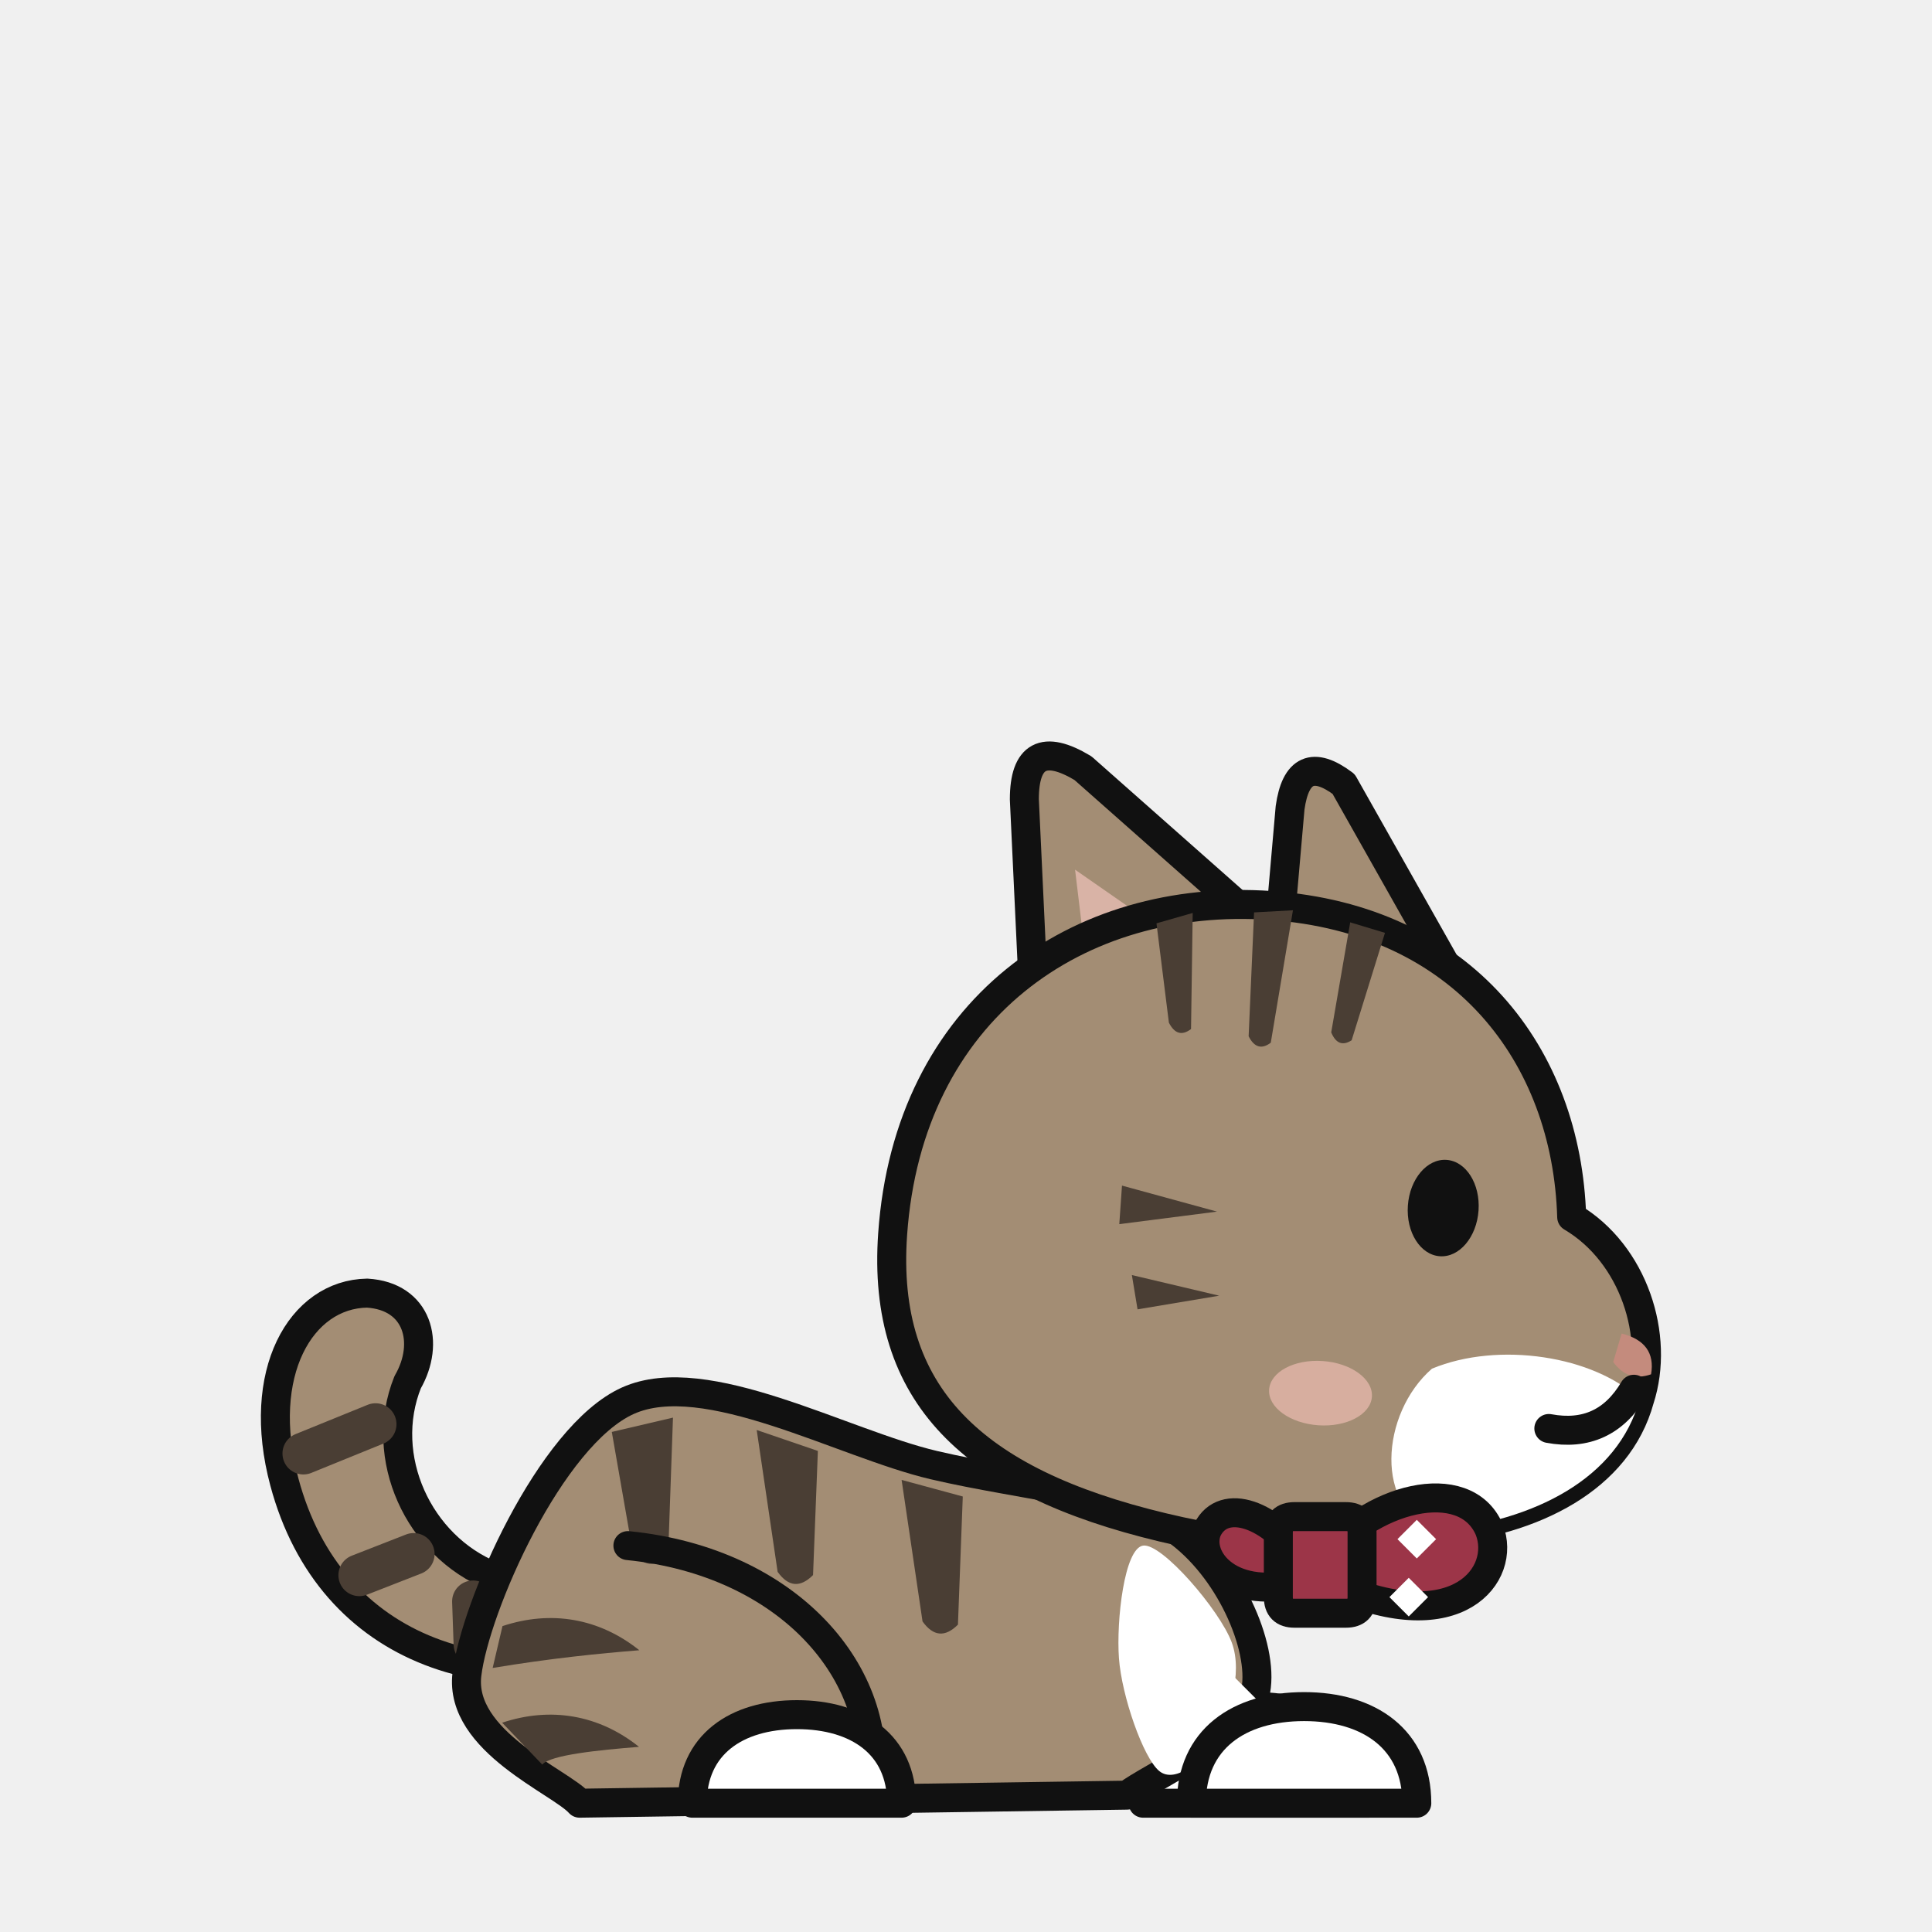
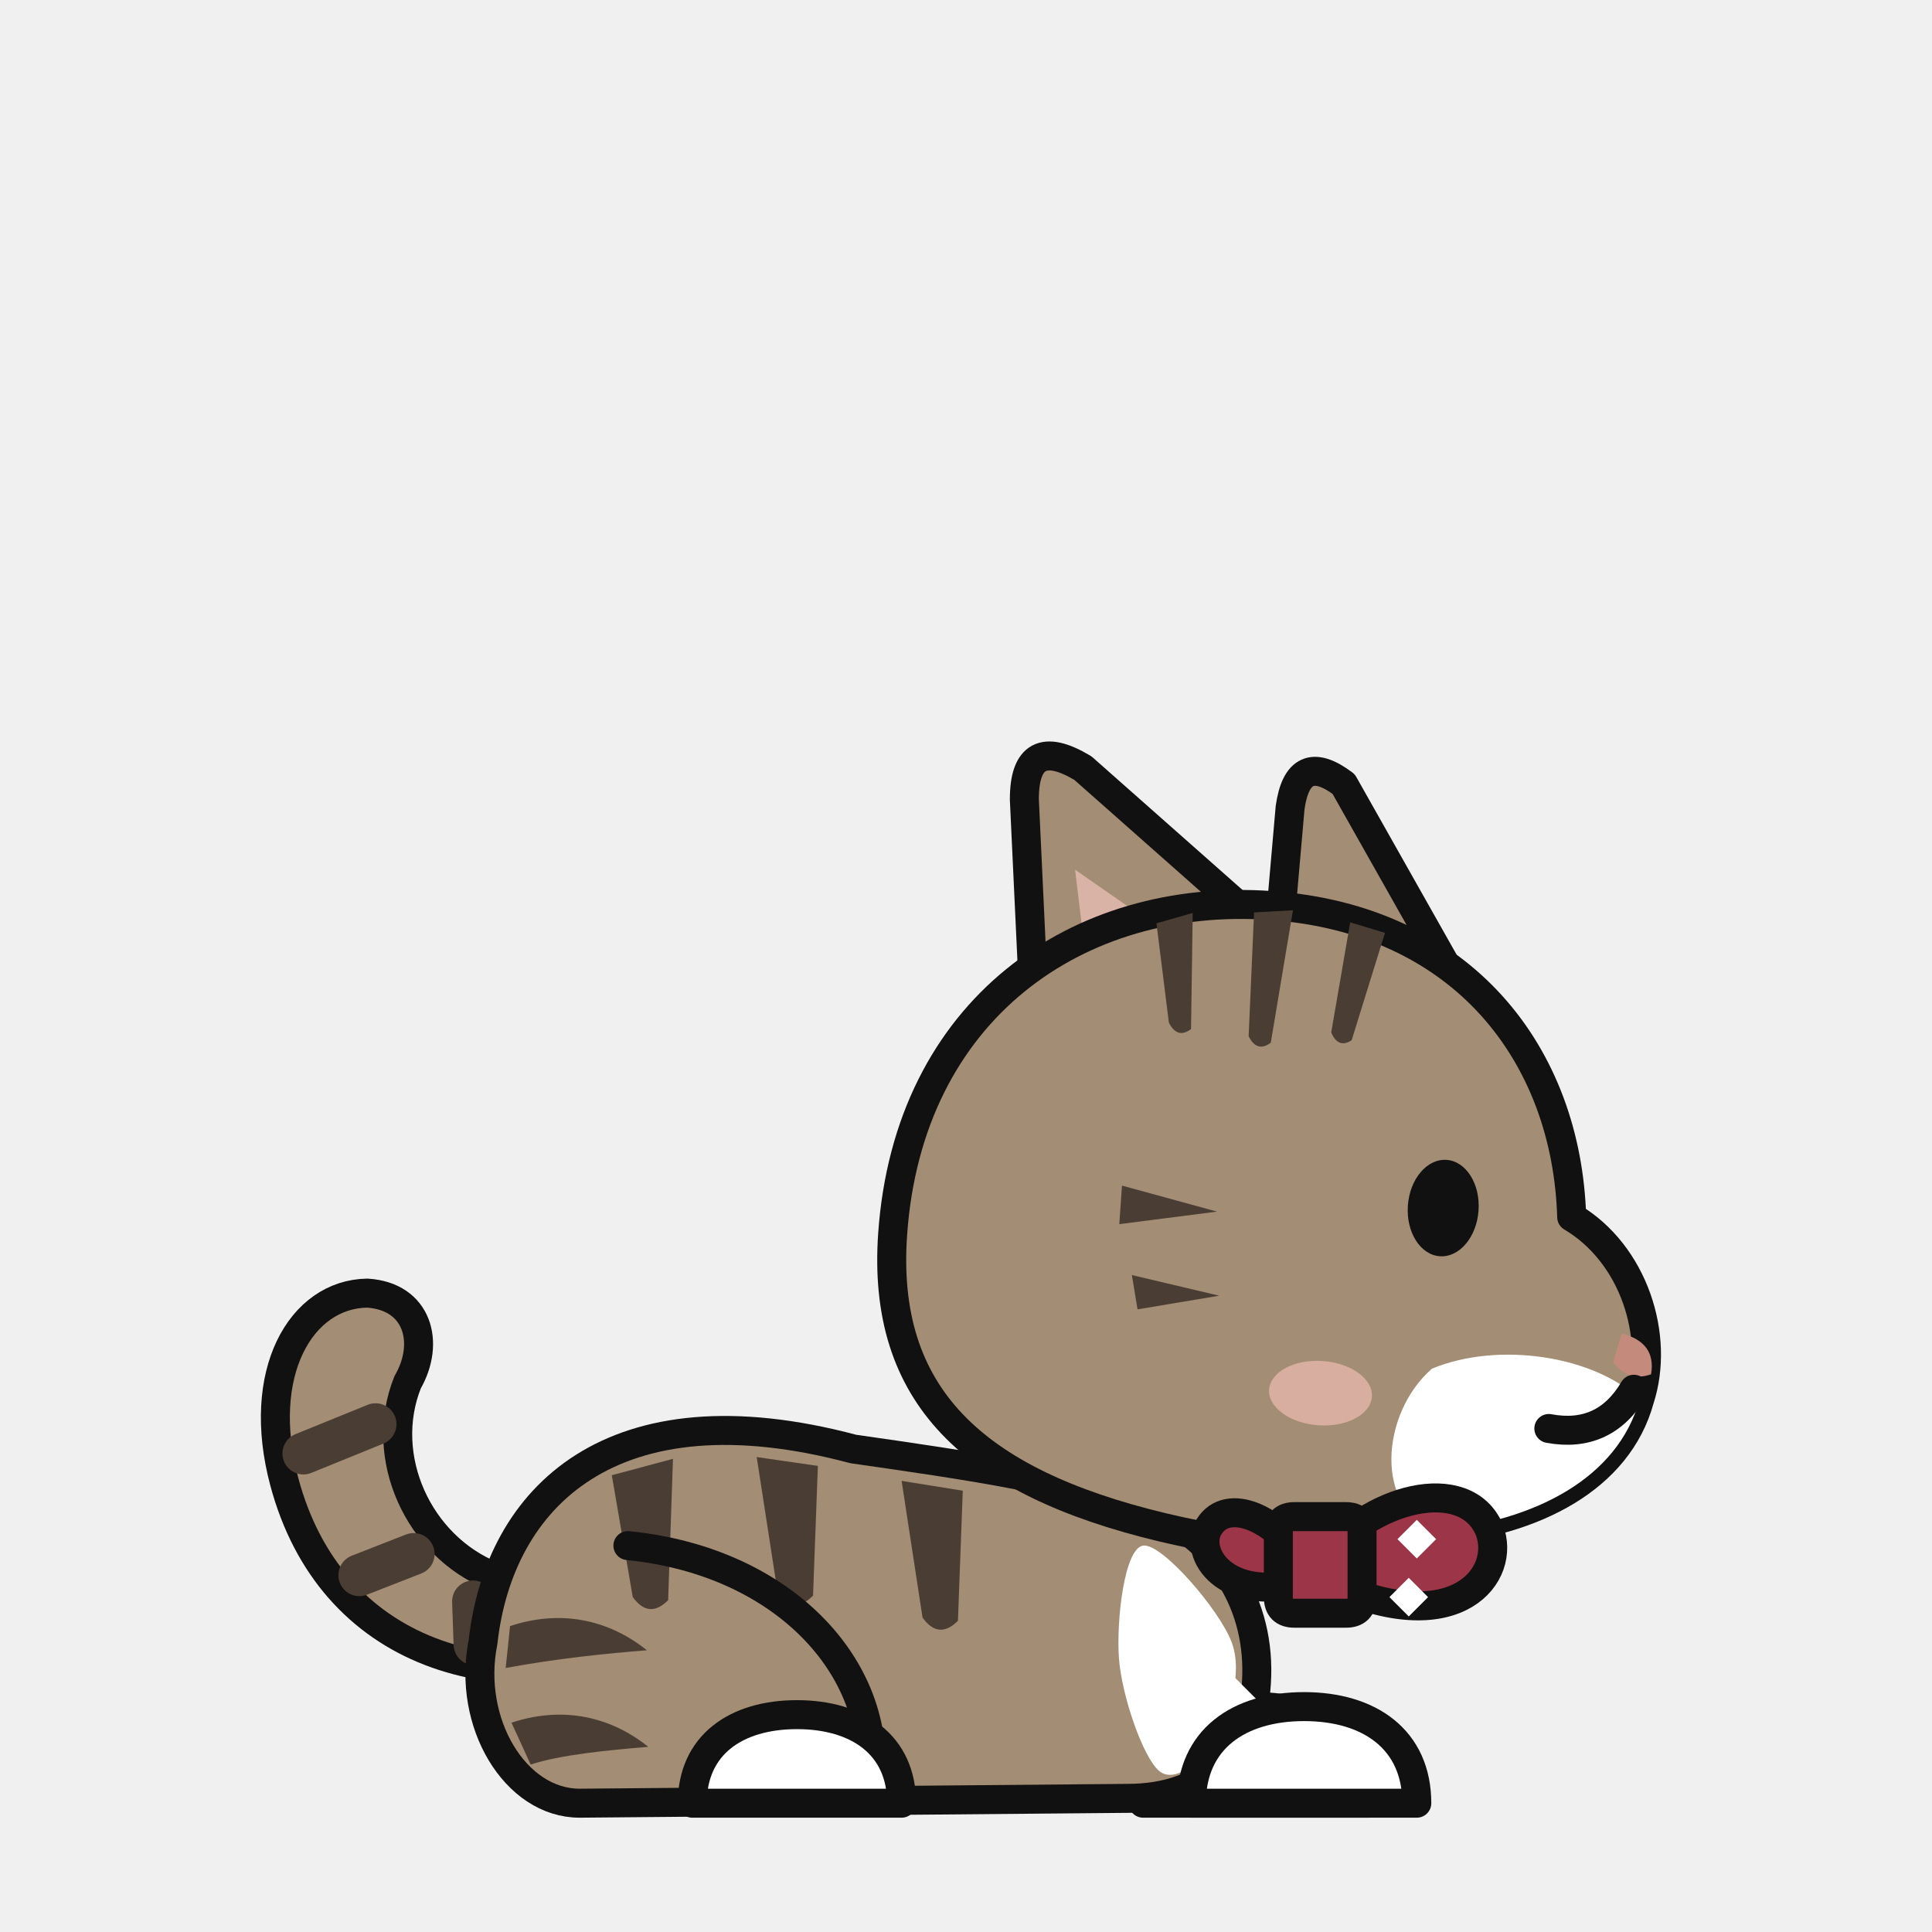
<svg xmlns="http://www.w3.org/2000/svg" viewBox="0 0 120 120" width="120" height="120">
  <g id="cat" transform="translate(60 112)">
    <g id="tail" transform="translate(-21 -6) rotate(-15)">
      <path id="tail-shape" d="M4 -3C-8 -2 -17 -8 -17 -19C-17 -26 -13 -30 -9 -29C-6 -28 -6 -25 -8 -23C-11 -19 -10 -13 -6 -10C-3 -8 1 -8 4 -9Z" fill="#A38D74" stroke="#111111" stroke-width="1.8" stroke-linejoin="round" />
      <path id="tail-stripes" d="M-7.6 -8.8L-8.2 -6.2M-10.4 -12.6L-14 -12.2M-10.6 -21L-15.4 -20.4" fill="none" stroke="#4A3E34" stroke-width="2.6" stroke-linecap="round" />
    </g>
    <g id="leg-front-far" transform="translate(12 -11)">
      <path id="leg-front-far-shaft" d="M-2 0A2 2 0 0 1 2 0A2 2 0 0 1 -2 0ZM-1.5 0L1.5 0L4 5.5L1 5.5Z" fill="#FFFFFF" />
      <path id="leg-front-far-paw" d="M-1 11C-1 7.04 1.94 5 6 5C10.06 5 13 7.04 13 11Z" fill="#FFFFFF" stroke="#111111" stroke-width="1.8" stroke-linejoin="round" />
    </g>
    <g id="body">
-       <path id="body-shape" d="M-24 0C-25.17 -1.33 -31.5 -3.83 -31 -8C-30.5 -12.17 -25.83 -22.83 -21 -25C-16.17 -27.17 -7.67 -22.33 -2 -21C3.67 -19.67 9.67 -19.33 13 -17C16.33 -14.67 18.5 -9.75 18 -7C17.5 -4.25 11.33 -1.58 10 -0.5Z" fill="#A38D74" stroke="#111111" stroke-width="1.8" stroke-linejoin="round" />
-       <path id="body-stripes" d="M-22 -23.06L-18.2 -23.95L-18.5 -15.42Q-19.7 -14.22 -20.7 -15.62ZM-13 -23.18L-9.2 -21.88L-9.5 -14.17Q-10.7 -12.97 -11.7 -14.37ZM-4 -20.08L-0.2 -19.05L-0.5 -11.09Q-1.7 -9.89 -2.7 -11.29ZM-28.79 -11C-25.79 -12 -22.79 -11.5 -20.29 -9.5C-22.79 -9.3 -25.79 -9 -29.4 -8.4ZM-28.81 -5C-25.81 -6 -22.81 -5.5 -20.31 -3.5C-22.81 -3.3 -25.81 -3 -26.32 -2.4Z" fill="#4A3E34" />
+       <path id="body-shape" d="M-24 0C-28 0 -31 -5 -30 -10C-29 -19 -22 -26 -7 -22C0 -21 7 -20 12 -18C16 -16 18.5 -12 18 -7C17.8 -5 17 -3.5 16 -2.5C14.5 -1 12.5 -0.3 10 -0.3Z" fill="#A38D74" stroke="#111111" stroke-width="1.8" stroke-linejoin="round" />
+       <path id="body-stripes" d="M-22 -20.37L-18.2 -21.39L-18.5 -12.61Q-19.7 -11.41 -20.7 -12.81ZM-13 -21.5L-9.2 -20.95L-9.5 -12.89Q-10.7 -11.69 -11.7 -13.09ZM-4 -20.02L-0.2 -19.41L-0.5 -11.33Q-1.7 -10.13 -2.7 -11.53ZM-28.32 -11C-25.32 -12 -22.32 -11.5 -19.82 -9.5C-22.32 -9.3 -25.32 -9 -28.59 -8.4ZM-28.23 -5C-25.23 -6 -22.23 -5.5 -19.73 -3.5C-22.23 -3.3 -25.23 -3 -27.04 -2.4Z" fill="#4A3E34" />
      <path id="chest" d="M11 -16C12.17 -16.17 15.75 -12 16.5 -10C17.25 -8 16.25 -5.33 15.5 -4C14.75 -2.67 13 -1.17 12 -2C11 -2.83 9.67 -6.67 9.5 -9C9.33 -11.33 9.83 -15.83 11 -16Z" fill="#FFFFFF" />
    </g>
    <g id="leg-hind-near" transform="translate(-14 -10)">
      <path id="leg-hind-near-shaft" d="M-2.5 0A2.5 2.5 0 0 1 2.5 0A2.5 2.5 0 0 1 -2.5 0ZM-1.5 0L1.5 0L4 5L0 5Z" fill="#A38D74" />
      <path id="haunch-line" d="M8 9C9 2 3 -5 -7 -6" fill="none" stroke="#111111" stroke-width="1.8" stroke-linecap="round" />
      <path id="leg-hind-near-paw" d="M-3 10C-3 6.37 -0.27 4.5 3.5 4.5C7.27 4.5 10 6.37 10 10Z" fill="#FFFFFF" stroke="#111111" stroke-width="1.8" stroke-linejoin="round" />
    </g>
    <g id="leg-front-near" transform="translate(12 -11)">
      <path id="leg-front-near-shaft" d="M-2 0A2 2 0 0 1 2 0A2 2 0 0 1 -2 0ZM-1.5 0L1.5 0L7 5.5L4 5.5Z" fill="#FFFFFF" />
      <path id="leg-front-near-paw" d="M2 11C2 7.04 4.94 5 9 5C13.06 5 16 7.04 16 11Z" fill="#FFFFFF" stroke="#111111" stroke-width="1.8" stroke-linejoin="round" />
    </g>
    <g id="head" transform="translate(14 -14) rotate(4)">
      <g id="ear-right" transform="translate(8 -38) rotate(-12)">
        <path id="ear-right-shape" d="M-6 2L-3 -11Q-2 -14.5 0.5 -12L6 2Z" fill="#A38D74" stroke="#111111" stroke-width="1.8" stroke-linejoin="round" />
      </g>
      <g id="ear-left" transform="translate(-4 -37) rotate(-18)">
        <path id="ear-left-shape" d="M-9 2L-6 -13Q-5 -17 -2 -14L9 2Z" fill="#A38D74" stroke="#111111" stroke-width="1.8" stroke-linejoin="round" />
        <path id="ear-left-inner" d="M-5 0L-4 -8L3 0Z" fill="#D9B3A6" />
      </g>
      <path id="head-shape" d="M-20 -20C-20 -34 -10 -42 2 -42C14 -42 21 -34 22 -24C26 -22 28 -17 27 -13C26 -8 21 -5 15 -4C10 -2 4 -2 -2 -3C-14 -5 -20 -10 -20 -20Z" fill="#A38D74" stroke="#111111" stroke-width="1.8" stroke-linejoin="round" />
      <path id="head-stripes" d="M1 -41.5L3.4 -41.8L2.6 -33.5Q1.8 -32.8 1.2 -33.8ZM-5 -40.4L-2.8 -41.2L-2.4 -34Q-3.2 -33.3 -3.8 -34.3ZM7 -41.3L9.2 -40.8L7.6 -34Q6.8 -33.4 6.3 -34.4ZM-6 -24L0 -22.8L-6 -21.6ZM-5 -18.5L0.5 -17.6L-4.5 -16.4Z" fill="#4A3E34" />
      <path id="muzzle" d="M14 -14C18 -16 24 -15.5 27 -13C26 -8 21 -5 15 -4C11 -5 11 -11 14 -14Z" fill="#FFFFFF" />
      <path id="cheeks" d="M4 -12a3.2 2 0 1 0 6.4 0a3.2 2 0 1 0 -6.4 0Z" fill="#D7AE9F" />
      <g id="eyes-open" transform="translate(14 -24)">
        <path d="M-2.2 0a2.2 3 0 1 0 4.4 0a2.2 3 0 1 0 -4.4 0Z" fill="#111111" />
      </g>
      <g id="eyes-closed" transform="translate(14 -24)" opacity="0">
        <path d="M-3 -0.5Q0 2.5 3 -0.5" fill="none" stroke="#111111" stroke-width="1.8" stroke-linecap="round" />
      </g>
      <g id="eyes-happy" transform="translate(14 -24)" opacity="0">
        <path d="M-3 1Q0 -2.5 3 1" fill="none" stroke="#111111" stroke-width="1.8" stroke-linecap="round" />
      </g>
      <path id="nose" d="M25.6 -17Q27.8 -16.6 27.6 -14.6Q26.2 -14 25.2 -15.2Z" fill="#C48B7D" />
      <path id="mouth" d="M26.6 -13.6Q25 -10.4 21.5 -10.8" fill="none" stroke="#111111" stroke-width="1.8" stroke-linecap="round" />
    </g>
    <g id="bow" transform="translate(22 -15)">
      <path id="bow-loops" d="M0 0C3 -4 9 -5.5 10.5 -2C11.6 0.8 8.5 4.8 1 1.5ZM-1 0C-3 -3 -6 -4 -7 -2C-7.8 -0.2 -5.5 2.6 -1 1.2Z" fill="#9C3548" stroke="#111111" stroke-width="1.8" stroke-linejoin="round" />
      <path id="bow-pattern" d="M6 -2.6l1.2 1.2l-1.2 1.2l-1.2 -1.2ZM5.5 1l1.2 1.2l-1.2 1.2l-1.2 -1.2Z" fill="#FFFFFF" />
      <path id="bow-knot" d="M-1.6 -2.8H1.6Q2.6 -2.8 2.6 -1.8V2.2Q2.6 3.2 1.6 3.2H-1.6Q-2.6 3.2 -2.6 2.2V-1.8Q-2.6 -2.8 -1.6 -2.8Z" fill="#9C3548" stroke="#111111" stroke-width="1.8" stroke-linejoin="round" />
    </g>
  </g>
</svg>
